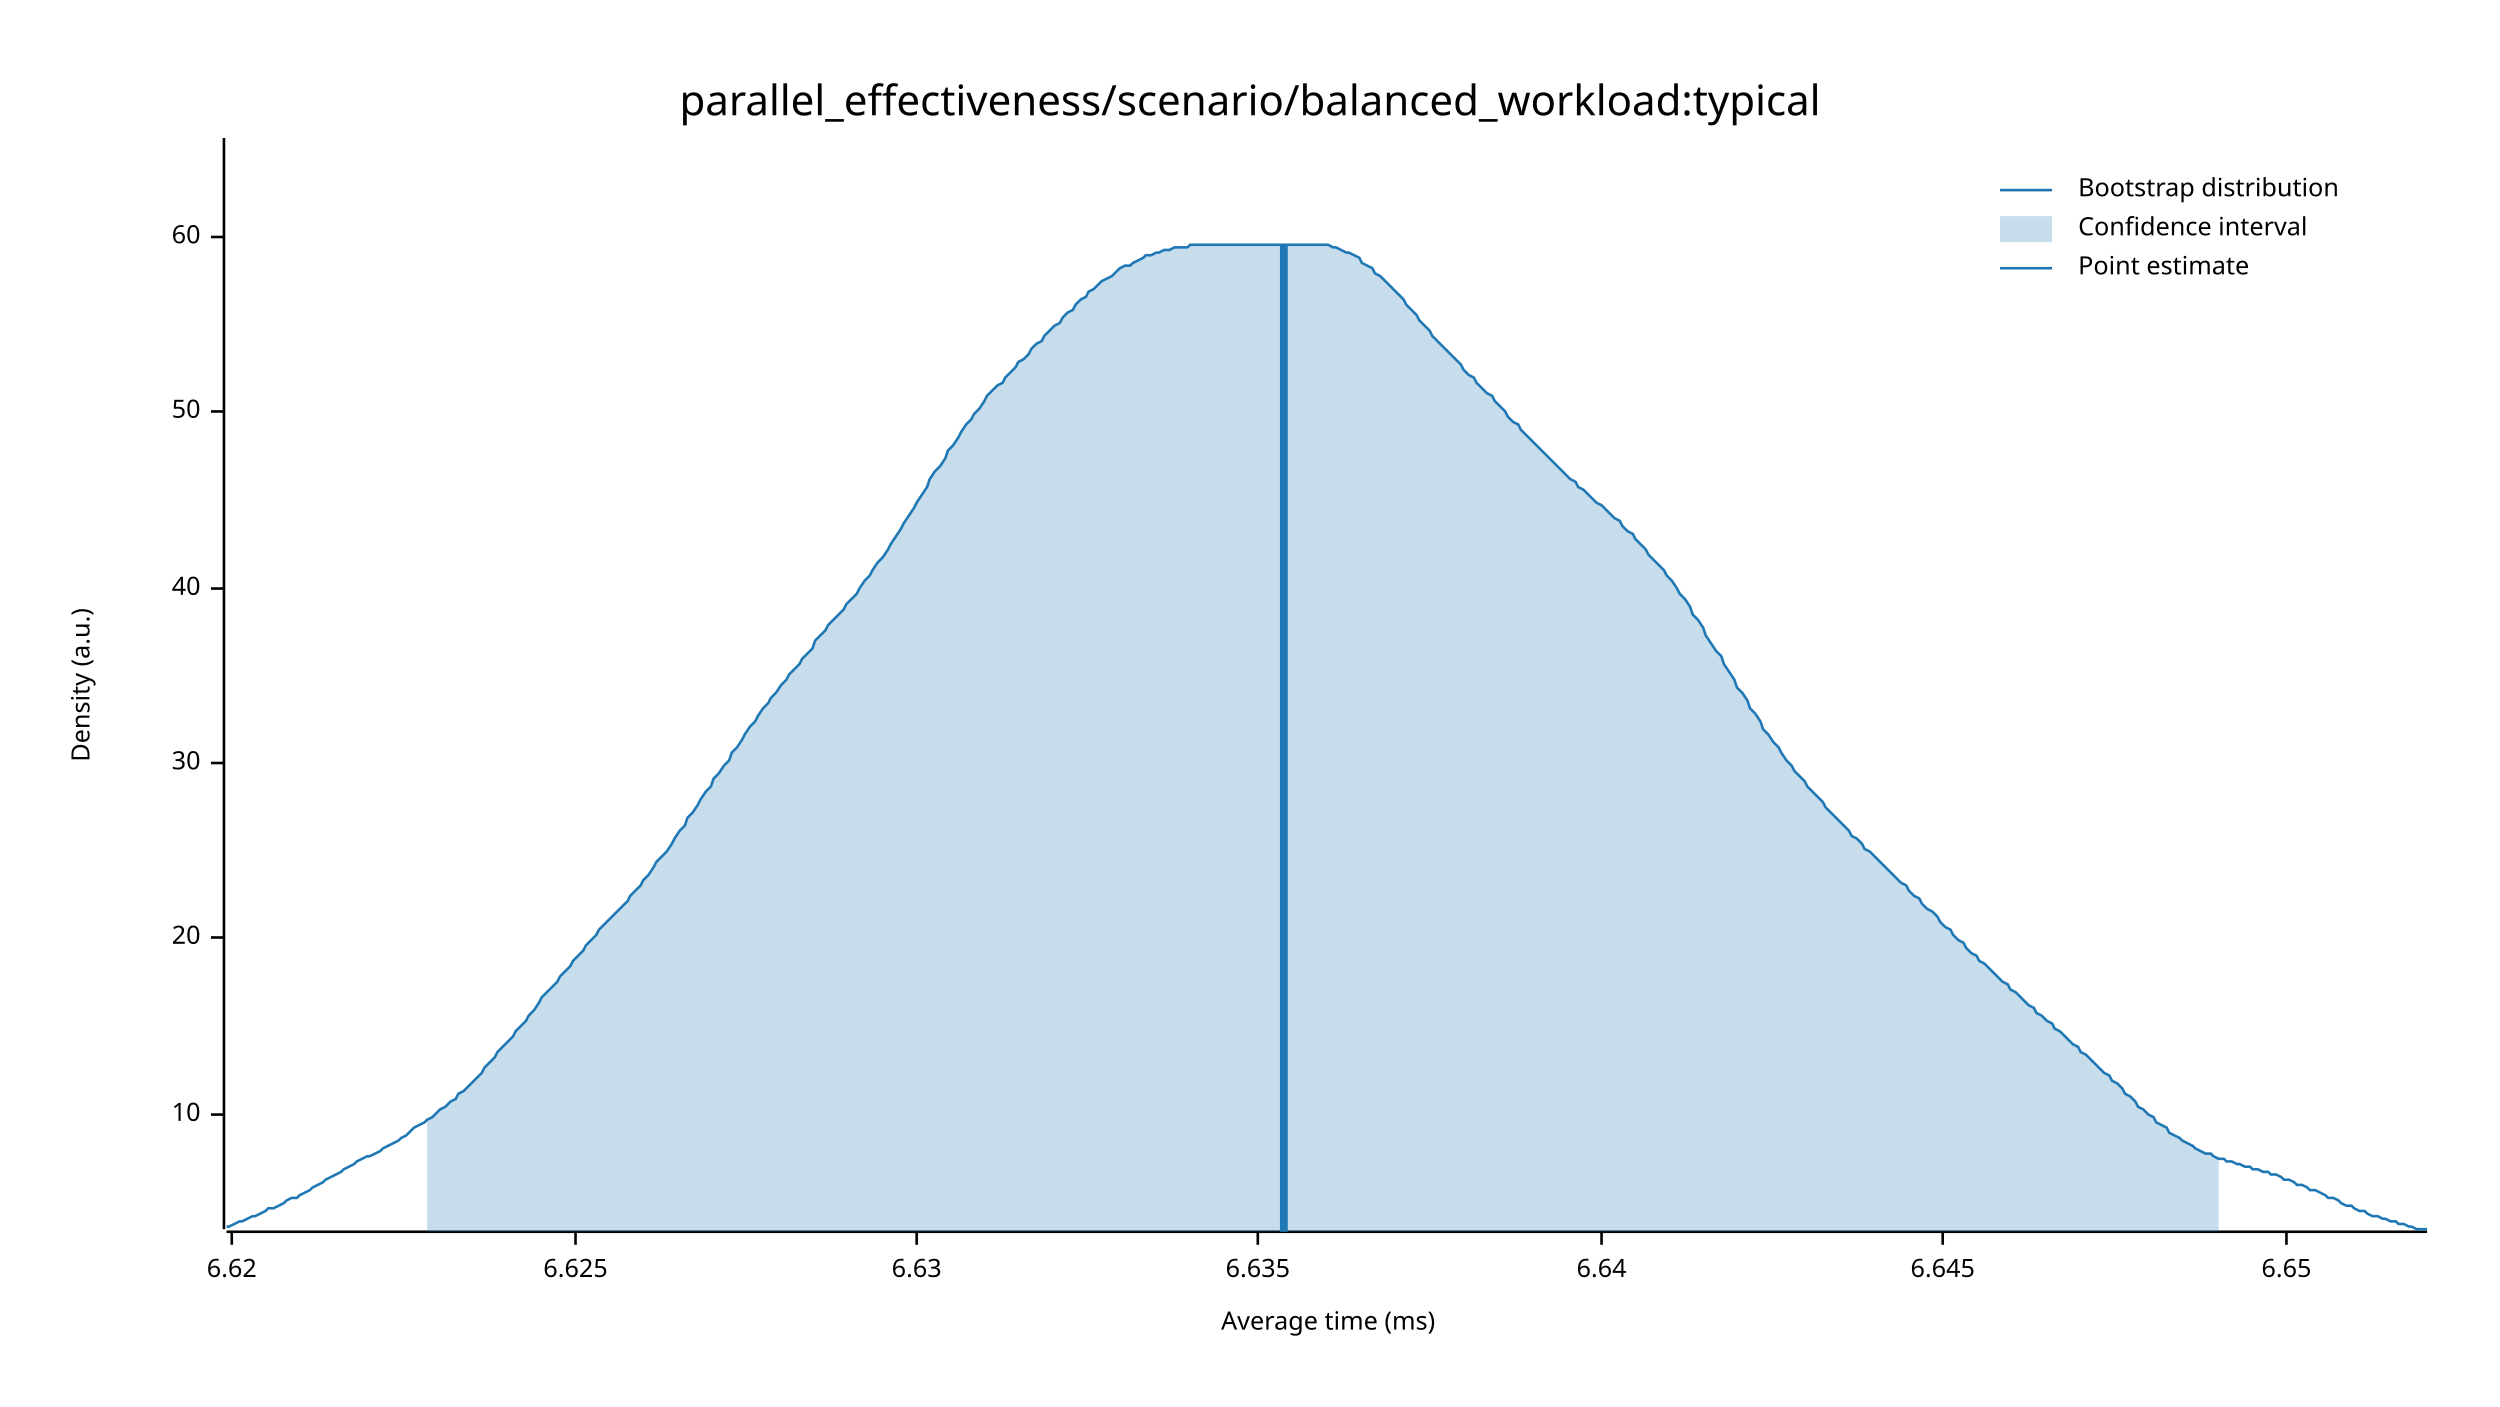
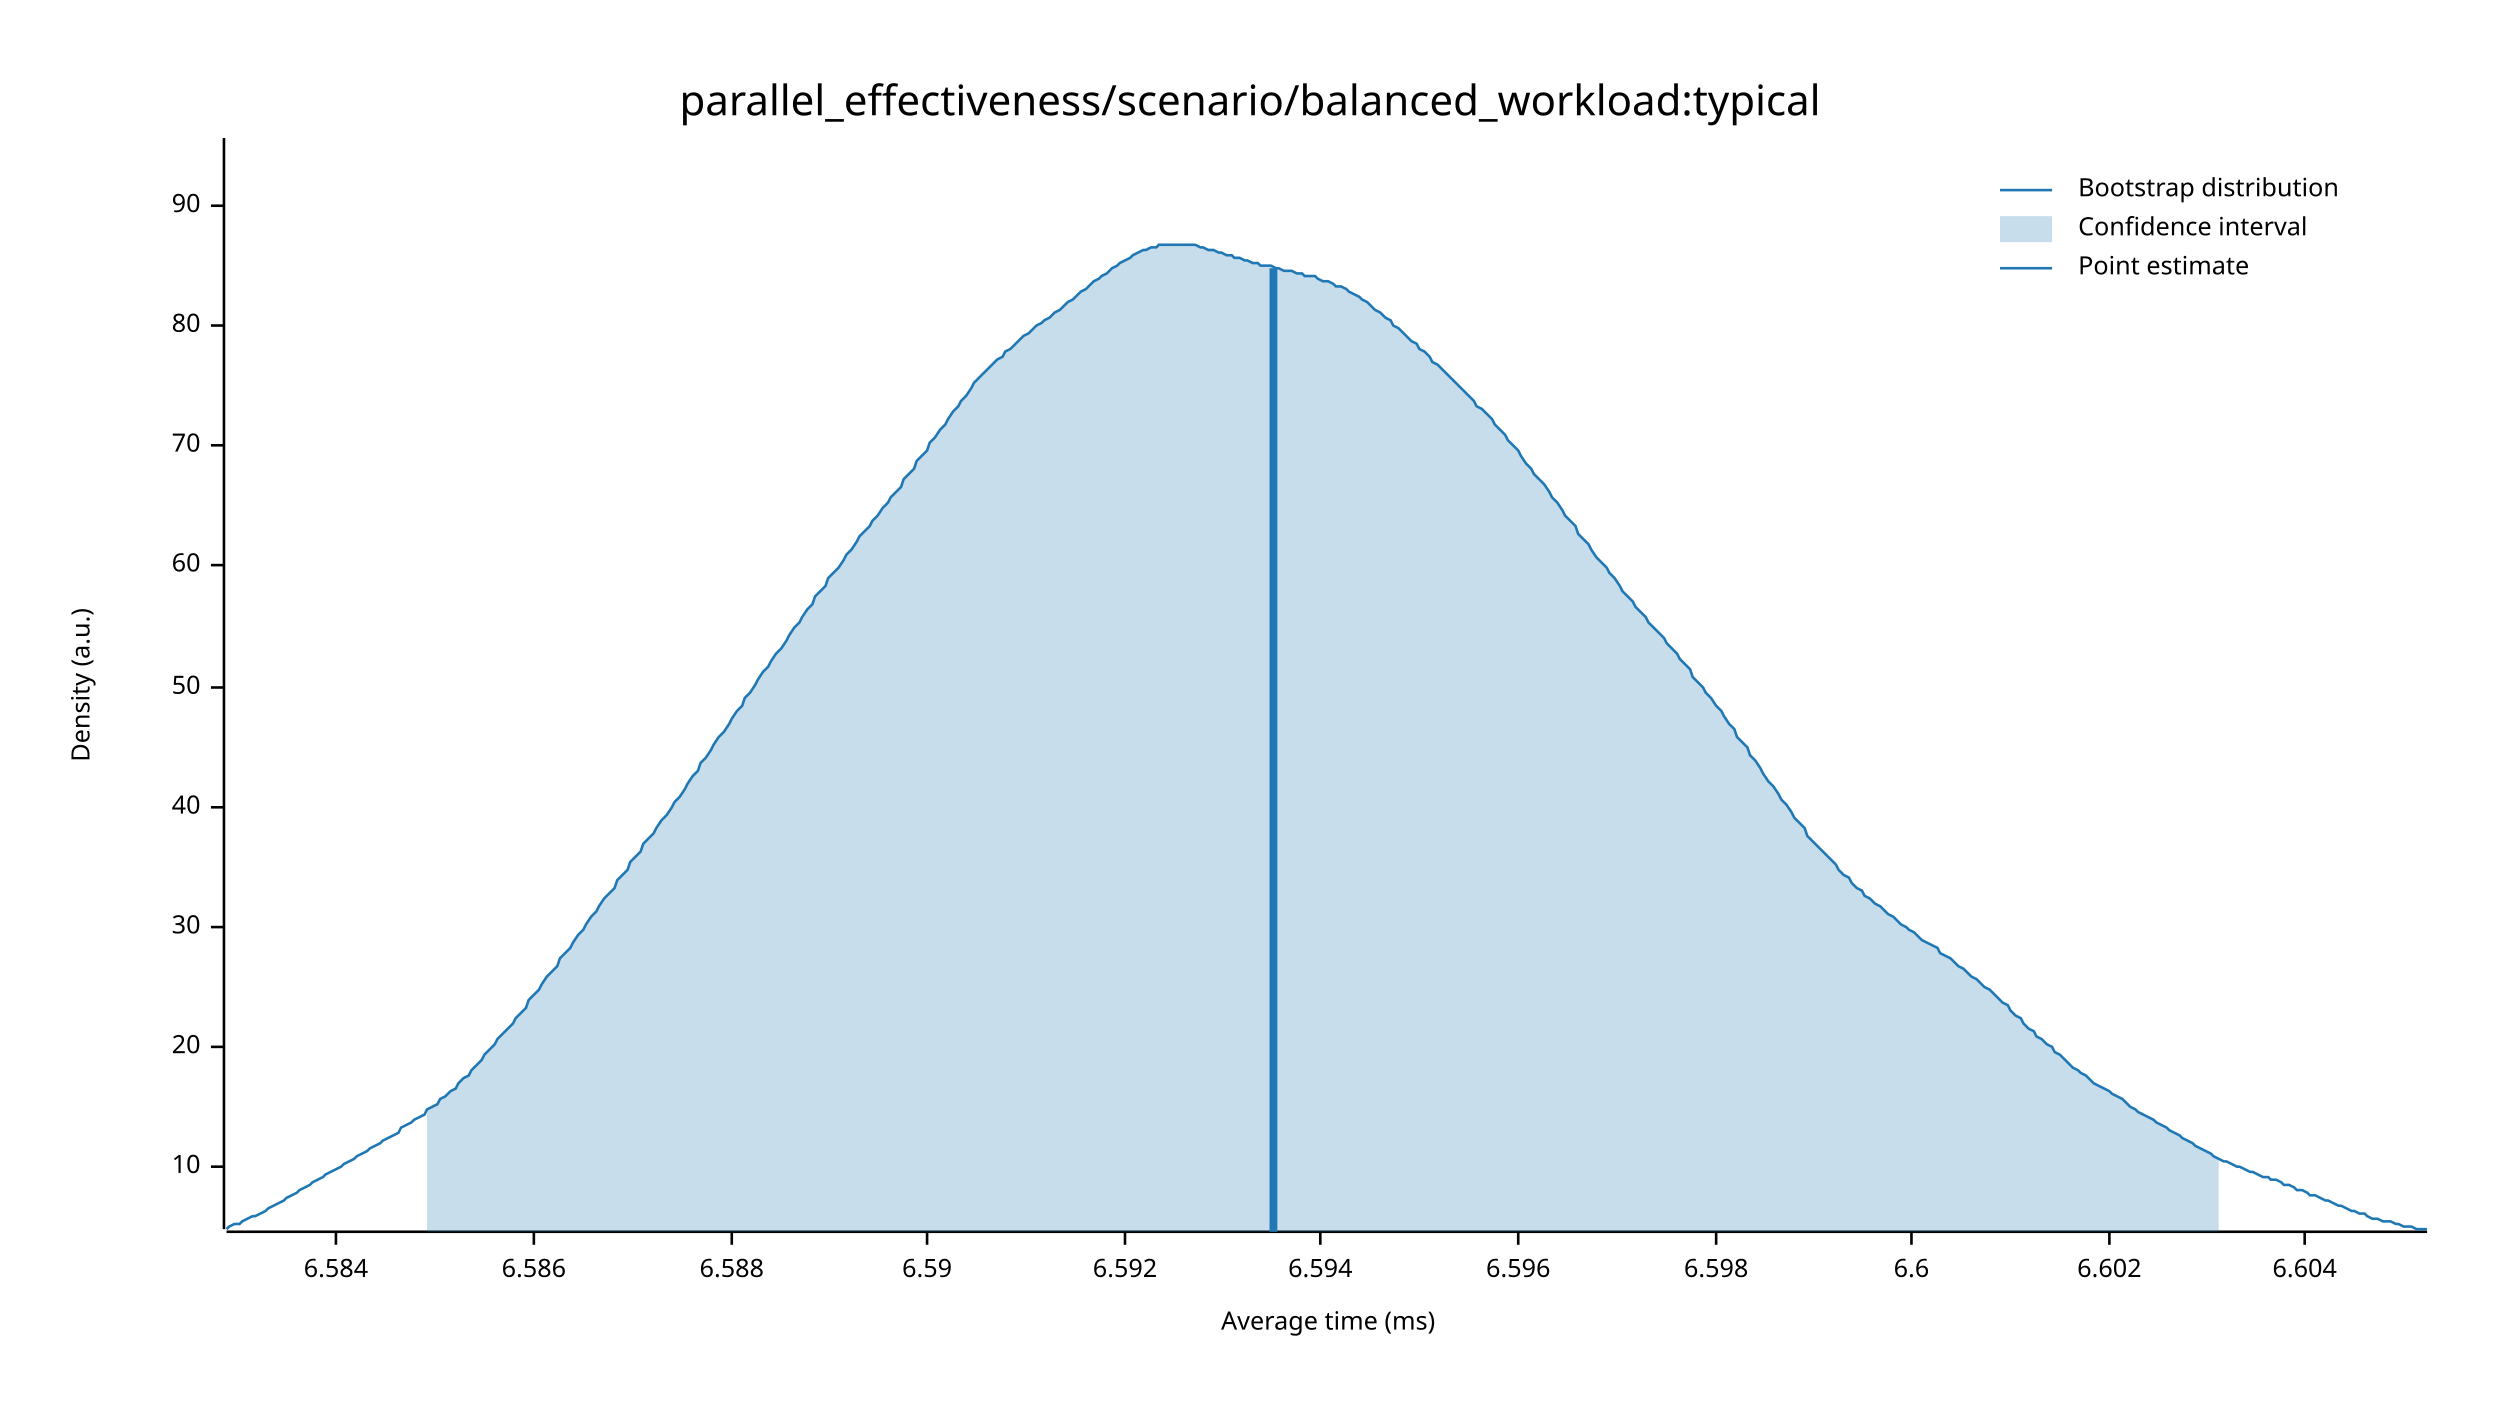
<svg xmlns="http://www.w3.org/2000/svg" width="960" height="540" viewBox="0 0 960 540">
  <text x="480" y="32" dy="0.76em" text-anchor="middle" font-family="sans-serif" font-size="16.129" opacity="1" fill="#000000">
parallel_effectiveness/scenario/balanced_workload:typical
</text>
  <text x="27" y="263" dy="0.76em" text-anchor="middle" font-family="sans-serif" font-size="9.677" opacity="1" fill="#000000" transform="rotate(270, 27, 263)">
Density (a.u.)
</text>
  <text x="510" y="513" dy="-0.5ex" text-anchor="middle" font-family="sans-serif" font-size="9.677" opacity="1" fill="#000000">
Average time (ms)
</text>
  <polyline fill="none" opacity="1" stroke="#000000" stroke-width="1" points="86,53 86,472 " />
-   <text x="77" y="428" dy="0.5ex" text-anchor="end" font-family="sans-serif" font-size="9.677" opacity="1" fill="#000000">
+   <text x="77" y="448" dy="0.5ex" text-anchor="end" font-family="sans-serif" font-size="9.677" opacity="1" fill="#000000">
10
</text>
-   <polyline fill="none" opacity="1" stroke="#000000" stroke-width="1" points="81,428 86,428 " />
-   <text x="77" y="360" dy="0.5ex" text-anchor="end" font-family="sans-serif" font-size="9.677" opacity="1" fill="#000000">
+   <polyline fill="none" opacity="1" stroke="#000000" stroke-width="1" points="81,448 86,448 " />
+   <text x="77" y="402" dy="0.5ex" text-anchor="end" font-family="sans-serif" font-size="9.677" opacity="1" fill="#000000">
20
</text>
-   <polyline fill="none" opacity="1" stroke="#000000" stroke-width="1" points="81,360 86,360 " />
-   <text x="77" y="293" dy="0.5ex" text-anchor="end" font-family="sans-serif" font-size="9.677" opacity="1" fill="#000000">
+   <polyline fill="none" opacity="1" stroke="#000000" stroke-width="1" points="81,402 86,402 " />
+   <text x="77" y="356" dy="0.5ex" text-anchor="end" font-family="sans-serif" font-size="9.677" opacity="1" fill="#000000">
30
</text>
-   <polyline fill="none" opacity="1" stroke="#000000" stroke-width="1" points="81,293 86,293 " />
-   <text x="77" y="226" dy="0.5ex" text-anchor="end" font-family="sans-serif" font-size="9.677" opacity="1" fill="#000000">
+   <polyline fill="none" opacity="1" stroke="#000000" stroke-width="1" points="81,356 86,356 " />
+   <text x="77" y="310" dy="0.5ex" text-anchor="end" font-family="sans-serif" font-size="9.677" opacity="1" fill="#000000">
40
</text>
-   <polyline fill="none" opacity="1" stroke="#000000" stroke-width="1" points="81,226 86,226 " />
-   <text x="77" y="158" dy="0.5ex" text-anchor="end" font-family="sans-serif" font-size="9.677" opacity="1" fill="#000000">
+   <polyline fill="none" opacity="1" stroke="#000000" stroke-width="1" points="81,310 86,310 " />
+   <text x="77" y="264" dy="0.5ex" text-anchor="end" font-family="sans-serif" font-size="9.677" opacity="1" fill="#000000">
50
</text>
-   <polyline fill="none" opacity="1" stroke="#000000" stroke-width="1" points="81,158 86,158 " />
-   <text x="77" y="91" dy="0.5ex" text-anchor="end" font-family="sans-serif" font-size="9.677" opacity="1" fill="#000000">
+   <polyline fill="none" opacity="1" stroke="#000000" stroke-width="1" points="81,264 86,264 " />
+   <text x="77" y="217" dy="0.5ex" text-anchor="end" font-family="sans-serif" font-size="9.677" opacity="1" fill="#000000">
60
</text>
-   <polyline fill="none" opacity="1" stroke="#000000" stroke-width="1" points="81,91 86,91 " />
+   <polyline fill="none" opacity="1" stroke="#000000" stroke-width="1" points="81,217 86,217 " />
+   <text x="77" y="171" dy="0.5ex" text-anchor="end" font-family="sans-serif" font-size="9.677" opacity="1" fill="#000000">
+ 70
+ </text>
+   <polyline fill="none" opacity="1" stroke="#000000" stroke-width="1" points="81,171 86,171 " />
+   <text x="77" y="125" dy="0.5ex" text-anchor="end" font-family="sans-serif" font-size="9.677" opacity="1" fill="#000000">
+ 80
+ </text>
+   <polyline fill="none" opacity="1" stroke="#000000" stroke-width="1" points="81,125 86,125 " />
+   <text x="77" y="79" dy="0.5ex" text-anchor="end" font-family="sans-serif" font-size="9.677" opacity="1" fill="#000000">
+ 90
+ </text>
+   <polyline fill="none" opacity="1" stroke="#000000" stroke-width="1" points="81,79 86,79 " />
  <polyline fill="none" opacity="1" stroke="#000000" stroke-width="1" points="87,473 932,473 " />
-   <text x="89" y="483" dy="0.76em" text-anchor="middle" font-family="sans-serif" font-size="9.677" opacity="1" fill="#000000">
- 6.62
+   <text x="129" y="483" dy="0.76em" text-anchor="middle" font-family="sans-serif" font-size="9.677" opacity="1" fill="#000000">
+ 6.584
</text>
-   <polyline fill="none" opacity="1" stroke="#000000" stroke-width="1" points="89,473 89,478 " />
-   <text x="221" y="483" dy="0.76em" text-anchor="middle" font-family="sans-serif" font-size="9.677" opacity="1" fill="#000000">
- 6.625
+   <polyline fill="none" opacity="1" stroke="#000000" stroke-width="1" points="129,473 129,478 " />
+   <text x="205" y="483" dy="0.76em" text-anchor="middle" font-family="sans-serif" font-size="9.677" opacity="1" fill="#000000">
+ 6.586
</text>
-   <polyline fill="none" opacity="1" stroke="#000000" stroke-width="1" points="221,473 221,478 " />
-   <text x="352" y="483" dy="0.76em" text-anchor="middle" font-family="sans-serif" font-size="9.677" opacity="1" fill="#000000">
- 6.63
+   <polyline fill="none" opacity="1" stroke="#000000" stroke-width="1" points="205,473 205,478 " />
+   <text x="281" y="483" dy="0.76em" text-anchor="middle" font-family="sans-serif" font-size="9.677" opacity="1" fill="#000000">
+ 6.588
</text>
-   <polyline fill="none" opacity="1" stroke="#000000" stroke-width="1" points="352,473 352,478 " />
-   <text x="483" y="483" dy="0.76em" text-anchor="middle" font-family="sans-serif" font-size="9.677" opacity="1" fill="#000000">
- 6.635
+   <polyline fill="none" opacity="1" stroke="#000000" stroke-width="1" points="281,473 281,478 " />
+   <text x="356" y="483" dy="0.76em" text-anchor="middle" font-family="sans-serif" font-size="9.677" opacity="1" fill="#000000">
+ 6.59
</text>
-   <polyline fill="none" opacity="1" stroke="#000000" stroke-width="1" points="483,473 483,478 " />
-   <text x="615" y="483" dy="0.76em" text-anchor="middle" font-family="sans-serif" font-size="9.677" opacity="1" fill="#000000">
- 6.64
+   <polyline fill="none" opacity="1" stroke="#000000" stroke-width="1" points="356,473 356,478 " />
+   <text x="432" y="483" dy="0.76em" text-anchor="middle" font-family="sans-serif" font-size="9.677" opacity="1" fill="#000000">
+ 6.592
</text>
-   <polyline fill="none" opacity="1" stroke="#000000" stroke-width="1" points="615,473 615,478 " />
-   <text x="746" y="483" dy="0.76em" text-anchor="middle" font-family="sans-serif" font-size="9.677" opacity="1" fill="#000000">
- 6.645
+   <polyline fill="none" opacity="1" stroke="#000000" stroke-width="1" points="432,473 432,478 " />
+   <text x="507" y="483" dy="0.76em" text-anchor="middle" font-family="sans-serif" font-size="9.677" opacity="1" fill="#000000">
+ 6.594
</text>
-   <polyline fill="none" opacity="1" stroke="#000000" stroke-width="1" points="746,473 746,478 " />
-   <text x="878" y="483" dy="0.76em" text-anchor="middle" font-family="sans-serif" font-size="9.677" opacity="1" fill="#000000">
- 6.65
+   <polyline fill="none" opacity="1" stroke="#000000" stroke-width="1" points="507,473 507,478 " />
+   <text x="583" y="483" dy="0.76em" text-anchor="middle" font-family="sans-serif" font-size="9.677" opacity="1" fill="#000000">
+ 6.596
</text>
-   <polyline fill="none" opacity="1" stroke="#000000" stroke-width="1" points="878,473 878,478 " />
-   <polyline fill="none" opacity="1" stroke="#1F78B4" stroke-width="1" points="87,471 88,471 90,470 92,469 93,469 95,468 97,467 98,467 100,466 102,465 103,464 105,464 107,463 109,462 110,461 112,460 114,460 115,459 117,458 119,457 120,456 122,455 124,454 125,453 127,452 129,451 131,450 132,449 134,448 136,447 137,446 139,445 141,444 142,444 144,443 146,442 147,441 149,440 151,439 153,438 154,437 156,436 158,434 159,433 161,432 163,431 164,430 166,429 168,427 169,426 171,425 173,423 175,422 176,420 178,419 180,417 181,416 183,414 185,412 186,410 188,408 190,406 191,404 193,402 195,400 197,398 198,396 200,394 202,392 203,390 205,388 207,385 208,383 210,381 212,379 214,377 215,375 217,373 219,371 220,369 222,367 224,365 225,363 227,361 229,359 230,357 232,355 234,353 236,351 237,350 239,348 241,346 242,344 244,342 246,340 247,338 249,336 251,333 252,331 254,329 256,327 258,324 259,322 261,319 263,317 264,314 266,312 268,309 269,307 271,304 273,302 274,299 276,297 278,294 280,292 281,289 283,287 285,284 286,282 288,279 290,277 291,275 293,272 295,270 296,268 298,266 300,263 302,261 303,259 305,257 307,255 308,253 310,251 312,249 313,246 315,244 317,242 318,240 320,238 322,236 324,234 325,232 327,230 329,228 330,226 332,223 334,221 335,219 337,216 339,214 341,211 342,209 344,206 346,203 347,201 349,198 351,195 352,193 354,190 356,187 357,184 359,181 361,179 363,176 364,173 366,171 368,168 369,166 371,163 373,161 374,159 376,157 378,154 379,152 381,150 383,148 385,147 386,145 388,143 390,141 391,139 393,138 395,136 396,134 398,132 400,131 401,129 403,127 405,125 407,124 408,122 410,120 412,119 413,117 415,115 417,114 418,112 420,111 422,109 423,108 425,107 427,106 429,104 430,103 432,102 434,102 435,101 437,100 439,99 440,98 442,98 444,97 445,97 447,96 449,96 451,95 452,95 454,95 456,95 457,94 459,94 461,94 462,94 464,94 466,94 468,94 469,94 471,94 473,94 474,94 476,94 478,94 479,94 481,94 483,94 484,94 486,94 488,94 490,94 491,94 493,94 495,94 496,94 498,94 500,94 501,94 503,94 505,94 506,94 508,94 510,94 512,95 513,95 515,96 517,97 518,97 520,98 522,99 523,101 525,102 527,103 528,105 530,106 532,108 534,110 535,111 537,113 539,115 540,117 542,119 544,121 545,123 547,125 549,127 550,129 552,131 554,133 556,135 557,136 559,138 561,140 562,142 564,144 566,145 567,147 569,149 571,151 573,152 574,154 576,156 578,158 579,160 581,162 583,163 584,165 586,167 588,169 589,170 591,172 593,174 595,176 596,177 598,179 600,181 601,182 603,184 605,185 606,187 608,188 610,190 611,191 613,193 615,194 617,196 618,197 620,199 622,200 623,202 625,204 627,205 628,207 630,209 632,211 633,213 635,215 637,217 639,219 640,221 642,223 644,226 645,228 647,230 649,233 650,236 652,238 654,241 655,244 657,247 659,250 661,252 662,255 664,258 666,261 667,264 669,266 671,269 672,272 674,274 676,277 677,280 679,282 681,285 683,287 684,289 686,292 688,294 689,296 691,298 693,300 694,302 696,304 698,306 700,308 701,310 703,312 705,314 706,315 708,317 710,319 711,321 713,322 715,324 716,326 718,327 720,329 722,331 723,332 725,334 727,336 728,337 730,339 732,340 733,342 735,344 737,345 738,347 740,349 742,350 744,352 745,354 747,356 749,357 750,359 752,361 754,362 755,364 757,366 759,367 760,369 762,370 764,372 766,374 767,375 769,377 771,378 772,380 774,381 776,383 777,384 779,386 781,387 782,389 784,390 786,392 788,393 789,395 791,396 793,398 794,399 796,401 798,402 799,404 801,405 803,407 804,408 806,410 808,412 810,413 811,415 813,416 815,418 816,420 818,421 820,423 821,425 823,426 825,428 827,429 828,431 830,432 832,433 833,435 835,436 837,437 838,438 840,439 842,440 843,441 845,442 847,443 849,443 850,444 852,445 854,445 855,446 857,446 859,447 860,447 862,448 864,448 865,449 867,449 869,450 871,450 872,451 874,451 876,452 877,453 879,453 881,454 882,455 884,455 886,456 887,457 889,457 891,458 893,459 894,460 896,460 898,461 899,462 901,463 903,463 904,464 906,465 908,465 909,466 911,467 913,467 915,468 916,468 918,469 920,469 921,470 923,470 925,471 926,471 928,472 930,472 932,472 " />
-   <polygon opacity="0.25" fill="#1F78B4" points="164,430 166,429 168,427 169,426 171,425 173,423 175,422 176,420 178,419 180,417 181,416 183,414 185,412 186,410 188,408 190,406 191,404 193,402 195,400 197,398 198,396 200,394 202,392 203,390 205,388 207,385 208,383 210,381 212,379 214,377 215,375 217,373 219,371 220,369 222,367 224,365 225,363 227,361 229,359 230,357 232,355 234,353 236,351 237,350 239,348 241,346 242,344 244,342 246,340 247,338 249,336 251,333 252,331 254,329 256,327 258,324 259,322 261,319 263,317 264,314 266,312 268,309 269,307 271,304 273,302 274,299 276,297 278,294 280,292 281,289 283,287 285,284 286,282 288,279 290,277 291,275 293,272 295,270 296,268 298,266 300,263 302,261 303,259 305,257 307,255 308,253 310,251 312,249 313,246 315,244 317,242 318,240 320,238 322,236 324,234 325,232 327,230 329,228 330,226 332,223 334,221 335,219 337,216 339,214 341,211 342,209 344,206 346,203 347,201 349,198 351,195 352,193 354,190 356,187 357,184 359,181 361,179 363,176 364,173 366,171 368,168 369,166 371,163 373,161 374,159 376,157 378,154 379,152 381,150 383,148 385,147 386,145 388,143 390,141 391,139 393,138 395,136 396,134 398,132 400,131 401,129 403,127 405,125 407,124 408,122 410,120 412,119 413,117 415,115 417,114 418,112 420,111 422,109 423,108 425,107 427,106 429,104 430,103 432,102 434,102 435,101 437,100 439,99 440,98 442,98 444,97 445,97 447,96 449,96 451,95 452,95 454,95 456,95 457,94 459,94 461,94 462,94 464,94 466,94 468,94 469,94 471,94 473,94 474,94 476,94 478,94 479,94 481,94 483,94 484,94 486,94 488,94 490,94 491,94 493,94 495,94 496,94 498,94 500,94 501,94 503,94 505,94 506,94 508,94 510,94 512,95 513,95 515,96 517,97 518,97 520,98 522,99 523,101 525,102 527,103 528,105 530,106 532,108 534,110 535,111 537,113 539,115 540,117 542,119 544,121 545,123 547,125 549,127 550,129 552,131 554,133 556,135 557,136 559,138 561,140 562,142 564,144 566,145 567,147 569,149 571,151 573,152 574,154 576,156 578,158 579,160 581,162 583,163 584,165 586,167 588,169 589,170 591,172 593,174 595,176 596,177 598,179 600,181 601,182 603,184 605,185 606,187 608,188 610,190 611,191 613,193 615,194 617,196 618,197 620,199 622,200 623,202 625,204 627,205 628,207 630,209 632,211 633,213 635,215 637,217 639,219 640,221 642,223 644,226 645,228 647,230 649,233 650,236 652,238 654,241 655,244 657,247 659,250 661,252 662,255 664,258 666,261 667,264 669,266 671,269 672,272 674,274 676,277 677,280 679,282 681,285 683,287 684,289 686,292 688,294 689,296 691,298 693,300 694,302 696,304 698,306 700,308 701,310 703,312 705,314 706,315 708,317 710,319 711,321 713,322 715,324 716,326 718,327 720,329 722,331 723,332 725,334 727,336 728,337 730,339 732,340 733,342 735,344 737,345 738,347 740,349 742,350 744,352 745,354 747,356 749,357 750,359 752,361 754,362 755,364 757,366 759,367 760,369 762,370 764,372 766,374 767,375 769,377 771,378 772,380 774,381 776,383 777,384 779,386 781,387 782,389 784,390 786,392 788,393 789,395 791,396 793,398 794,399 796,401 798,402 799,404 801,405 803,407 804,408 806,410 808,412 810,413 811,415 813,416 815,418 816,420 818,421 820,423 821,425 823,426 825,428 827,429 828,431 830,432 832,433 833,435 835,436 837,437 838,438 840,439 842,440 843,441 845,442 847,443 849,443 850,444 852,445 852,473 164,473 " />
-   <polyline fill="none" opacity="1" stroke="#1F78B4" stroke-width="3" points="493,473 493,94 " />
+   <polyline fill="none" opacity="1" stroke="#000000" stroke-width="1" points="583,473 583,478 " />
+   <text x="659" y="483" dy="0.76em" text-anchor="middle" font-family="sans-serif" font-size="9.677" opacity="1" fill="#000000">
+ 6.598
+ </text>
+   <polyline fill="none" opacity="1" stroke="#000000" stroke-width="1" points="659,473 659,478 " />
+   <text x="734" y="483" dy="0.76em" text-anchor="middle" font-family="sans-serif" font-size="9.677" opacity="1" fill="#000000">
+ 6.6
+ </text>
+   <polyline fill="none" opacity="1" stroke="#000000" stroke-width="1" points="734,473 734,478 " />
+   <text x="810" y="483" dy="0.76em" text-anchor="middle" font-family="sans-serif" font-size="9.677" opacity="1" fill="#000000">
+ 6.602
+ </text>
+   <polyline fill="none" opacity="1" stroke="#000000" stroke-width="1" points="810,473 810,478 " />
+   <text x="885" y="483" dy="0.76em" text-anchor="middle" font-family="sans-serif" font-size="9.677" opacity="1" fill="#000000">
+ 6.604
+ </text>
+   <polyline fill="none" opacity="1" stroke="#000000" stroke-width="1" points="885,473 885,478 " />
+   <polyline fill="none" opacity="1" stroke="#1F78B4" stroke-width="1" points="87,472 88,471 90,470 92,470 93,469 95,468 97,467 98,467 100,466 102,465 103,464 105,463 107,462 109,461 110,460 112,459 114,458 115,457 117,456 119,455 120,454 122,453 124,452 125,451 127,450 129,449 131,448 132,447 134,446 136,445 137,444 139,443 141,442 142,441 144,440 146,439 147,438 149,437 151,436 153,435 154,433 156,432 158,431 159,430 161,429 163,428 164,426 166,425 168,424 169,422 171,421 173,419 175,418 176,416 178,414 180,413 181,411 183,409 185,407 186,405 188,403 190,401 191,399 193,397 195,395 197,393 198,391 200,389 202,387 203,384 205,382 207,380 208,378 210,375 212,373 214,371 215,368 217,366 219,364 220,362 222,359 224,357 225,355 227,352 229,350 230,348 232,345 234,343 236,341 237,338 239,336 241,334 242,331 244,329 246,327 247,324 249,322 251,320 252,318 254,315 256,313 258,310 259,308 261,306 263,303 264,301 266,298 268,296 269,293 271,291 273,288 274,286 276,283 278,281 280,278 281,276 283,273 285,271 286,268 288,266 290,263 291,261 293,258 295,256 296,254 298,251 300,249 302,246 303,244 305,241 307,239 308,237 310,234 312,232 313,229 315,227 317,225 318,222 320,220 322,218 324,215 325,213 327,211 329,208 330,206 332,204 334,202 335,200 337,198 339,195 341,193 342,191 344,189 346,187 347,184 349,182 351,180 352,177 354,175 356,173 357,170 359,168 361,165 363,163 364,161 366,158 368,156 369,154 371,152 373,149 374,147 376,145 378,143 379,142 381,140 383,138 385,137 386,135 388,134 390,132 391,131 393,129 395,128 396,127 398,125 400,124 401,123 403,122 405,120 407,119 408,118 410,116 412,115 413,114 415,112 417,111 418,110 420,108 422,107 423,106 425,105 427,103 429,102 430,101 432,100 434,99 435,98 437,97 439,96 440,96 442,95 444,95 445,94 447,94 449,94 451,94 452,94 454,94 456,94 457,94 459,94 461,95 462,95 464,96 466,96 468,97 469,97 471,98 473,98 474,99 476,99 478,100 479,100 481,101 483,101 484,102 486,102 488,102 490,103 491,103 493,104 495,104 496,104 498,105 500,105 501,106 503,106 505,106 506,107 508,108 510,108 512,109 513,110 515,110 517,111 518,112 520,113 522,114 523,115 525,116 527,118 528,119 530,120 532,122 534,123 535,125 537,126 539,128 540,129 542,131 544,132 545,134 547,135 549,137 550,139 552,140 554,142 556,144 557,145 559,147 561,149 562,150 564,152 566,154 567,156 569,157 571,159 573,161 574,163 576,165 578,167 579,169 581,171 583,173 584,175 586,178 588,180 589,182 591,184 593,186 595,189 596,191 598,193 600,196 601,198 603,200 605,202 606,205 608,207 610,209 611,211 613,214 615,216 617,218 618,220 620,222 622,225 623,227 625,229 627,231 628,233 630,235 632,237 633,239 635,241 637,243 639,245 640,247 642,249 644,251 645,253 647,255 649,257 650,260 652,262 654,264 655,266 657,268 659,271 661,273 662,275 664,278 666,280 667,283 669,285 671,287 672,290 674,292 676,295 677,297 679,300 681,302 683,305 684,307 686,309 688,312 689,314 691,316 693,318 694,321 696,323 698,325 700,327 701,328 703,330 705,332 706,334 708,336 710,337 711,339 713,341 715,342 716,344 718,345 720,347 722,348 723,349 725,351 727,352 728,353 730,355 732,356 733,357 735,358 737,360 738,361 740,362 742,363 744,364 745,366 747,367 749,368 750,369 752,371 754,372 755,373 757,375 759,376 760,377 762,379 764,380 766,382 767,383 769,385 771,386 772,388 774,390 776,391 777,393 779,395 781,396 782,398 784,399 786,401 788,402 789,404 791,405 793,407 794,408 796,410 798,411 799,412 801,413 803,415 804,416 806,417 808,418 810,419 811,420 813,421 815,422 816,423 818,425 820,426 821,427 823,428 825,429 827,430 828,431 830,432 832,433 833,434 835,435 837,436 838,437 840,438 842,439 843,440 845,441 847,442 849,443 850,444 852,445 854,446 855,446 857,447 859,448 860,448 862,449 864,450 865,450 867,451 869,452 871,452 872,453 874,453 876,454 877,455 879,455 881,456 882,457 884,457 886,458 887,459 889,459 891,460 893,461 894,461 896,462 898,463 899,463 901,464 903,465 904,465 906,466 908,466 909,467 911,468 913,468 915,469 916,469 918,469 920,470 921,470 923,471 925,471 926,471 928,472 930,472 932,472 " />
+   <polygon opacity="0.25" fill="#1F78B4" points="164,426 166,425 168,424 169,422 171,421 173,419 175,418 176,416 178,414 180,413 181,411 183,409 185,407 186,405 188,403 190,401 191,399 193,397 195,395 197,393 198,391 200,389 202,387 203,384 205,382 207,380 208,378 210,375 212,373 214,371 215,368 217,366 219,364 220,362 222,359 224,357 225,355 227,352 229,350 230,348 232,345 234,343 236,341 237,338 239,336 241,334 242,331 244,329 246,327 247,324 249,322 251,320 252,318 254,315 256,313 258,310 259,308 261,306 263,303 264,301 266,298 268,296 269,293 271,291 273,288 274,286 276,283 278,281 280,278 281,276 283,273 285,271 286,268 288,266 290,263 291,261 293,258 295,256 296,254 298,251 300,249 302,246 303,244 305,241 307,239 308,237 310,234 312,232 313,229 315,227 317,225 318,222 320,220 322,218 324,215 325,213 327,211 329,208 330,206 332,204 334,202 335,200 337,198 339,195 341,193 342,191 344,189 346,187 347,184 349,182 351,180 352,177 354,175 356,173 357,170 359,168 361,165 363,163 364,161 366,158 368,156 369,154 371,152 373,149 374,147 376,145 378,143 379,142 381,140 383,138 385,137 386,135 388,134 390,132 391,131 393,129 395,128 396,127 398,125 400,124 401,123 403,122 405,120 407,119 408,118 410,116 412,115 413,114 415,112 417,111 418,110 420,108 422,107 423,106 425,105 427,103 429,102 430,101 432,100 434,99 435,98 437,97 439,96 440,96 442,95 444,95 445,94 447,94 449,94 451,94 452,94 454,94 456,94 457,94 459,94 461,95 462,95 464,96 466,96 468,97 469,97 471,98 473,98 474,99 476,99 478,100 479,100 481,101 483,101 484,102 486,102 488,102 490,103 491,103 493,104 495,104 496,104 498,105 500,105 501,106 503,106 505,106 506,107 508,108 510,108 512,109 513,110 515,110 517,111 518,112 520,113 522,114 523,115 525,116 527,118 528,119 530,120 532,122 534,123 535,125 537,126 539,128 540,129 542,131 544,132 545,134 547,135 549,137 550,139 552,140 554,142 556,144 557,145 559,147 561,149 562,150 564,152 566,154 567,156 569,157 571,159 573,161 574,163 576,165 578,167 579,169 581,171 583,173 584,175 586,178 588,180 589,182 591,184 593,186 595,189 596,191 598,193 600,196 601,198 603,200 605,202 606,205 608,207 610,209 611,211 613,214 615,216 617,218 618,220 620,222 622,225 623,227 625,229 627,231 628,233 630,235 632,237 633,239 635,241 637,243 639,245 640,247 642,249 644,251 645,253 647,255 649,257 650,260 652,262 654,264 655,266 657,268 659,271 661,273 662,275 664,278 666,280 667,283 669,285 671,287 672,290 674,292 676,295 677,297 679,300 681,302 683,305 684,307 686,309 688,312 689,314 691,316 693,318 694,321 696,323 698,325 700,327 701,328 703,330 705,332 706,334 708,336 710,337 711,339 713,341 715,342 716,344 718,345 720,347 722,348 723,349 725,351 727,352 728,353 730,355 732,356 733,357 735,358 737,360 738,361 740,362 742,363 744,364 745,366 747,367 749,368 750,369 752,371 754,372 755,373 757,375 759,376 760,377 762,379 764,380 766,382 767,383 769,385 771,386 772,388 774,390 776,391 777,393 779,395 781,396 782,398 784,399 786,401 788,402 789,404 791,405 793,407 794,408 796,410 798,411 799,412 801,413 803,415 804,416 806,417 808,418 810,419 811,420 813,421 815,422 816,423 818,425 820,426 821,427 823,428 825,429 827,430 828,431 830,432 832,433 833,434 835,435 837,436 838,437 840,438 842,439 843,440 845,441 847,442 849,443 850,444 852,445 852,473 164,473 " />
+   <polyline fill="none" opacity="1" stroke="#1F78B4" stroke-width="3" points="489,473 489,103 " />
  <text x="798" y="68" dy="0.76em" text-anchor="start" font-family="sans-serif" font-size="9.677" opacity="1" fill="#000000">
Bootstrap distribution
</text>
  <text x="798" y="83" dy="0.76em" text-anchor="start" font-family="sans-serif" font-size="9.677" opacity="1" fill="#000000">
Confidence interval
</text>
  <text x="798" y="98" dy="0.76em" text-anchor="start" font-family="sans-serif" font-size="9.677" opacity="1" fill="#000000">
Point estimate
</text>
  <polyline fill="none" opacity="1" stroke="#1F78B4" stroke-width="1" points="768,73 788,73 " />
  <rect x="768" y="83" width="20" height="10" opacity="0.25" fill="#1F78B4" stroke="none" />
  <polyline fill="none" opacity="1" stroke="#1F78B4" stroke-width="1" points="768,103 788,103 " />
</svg>
